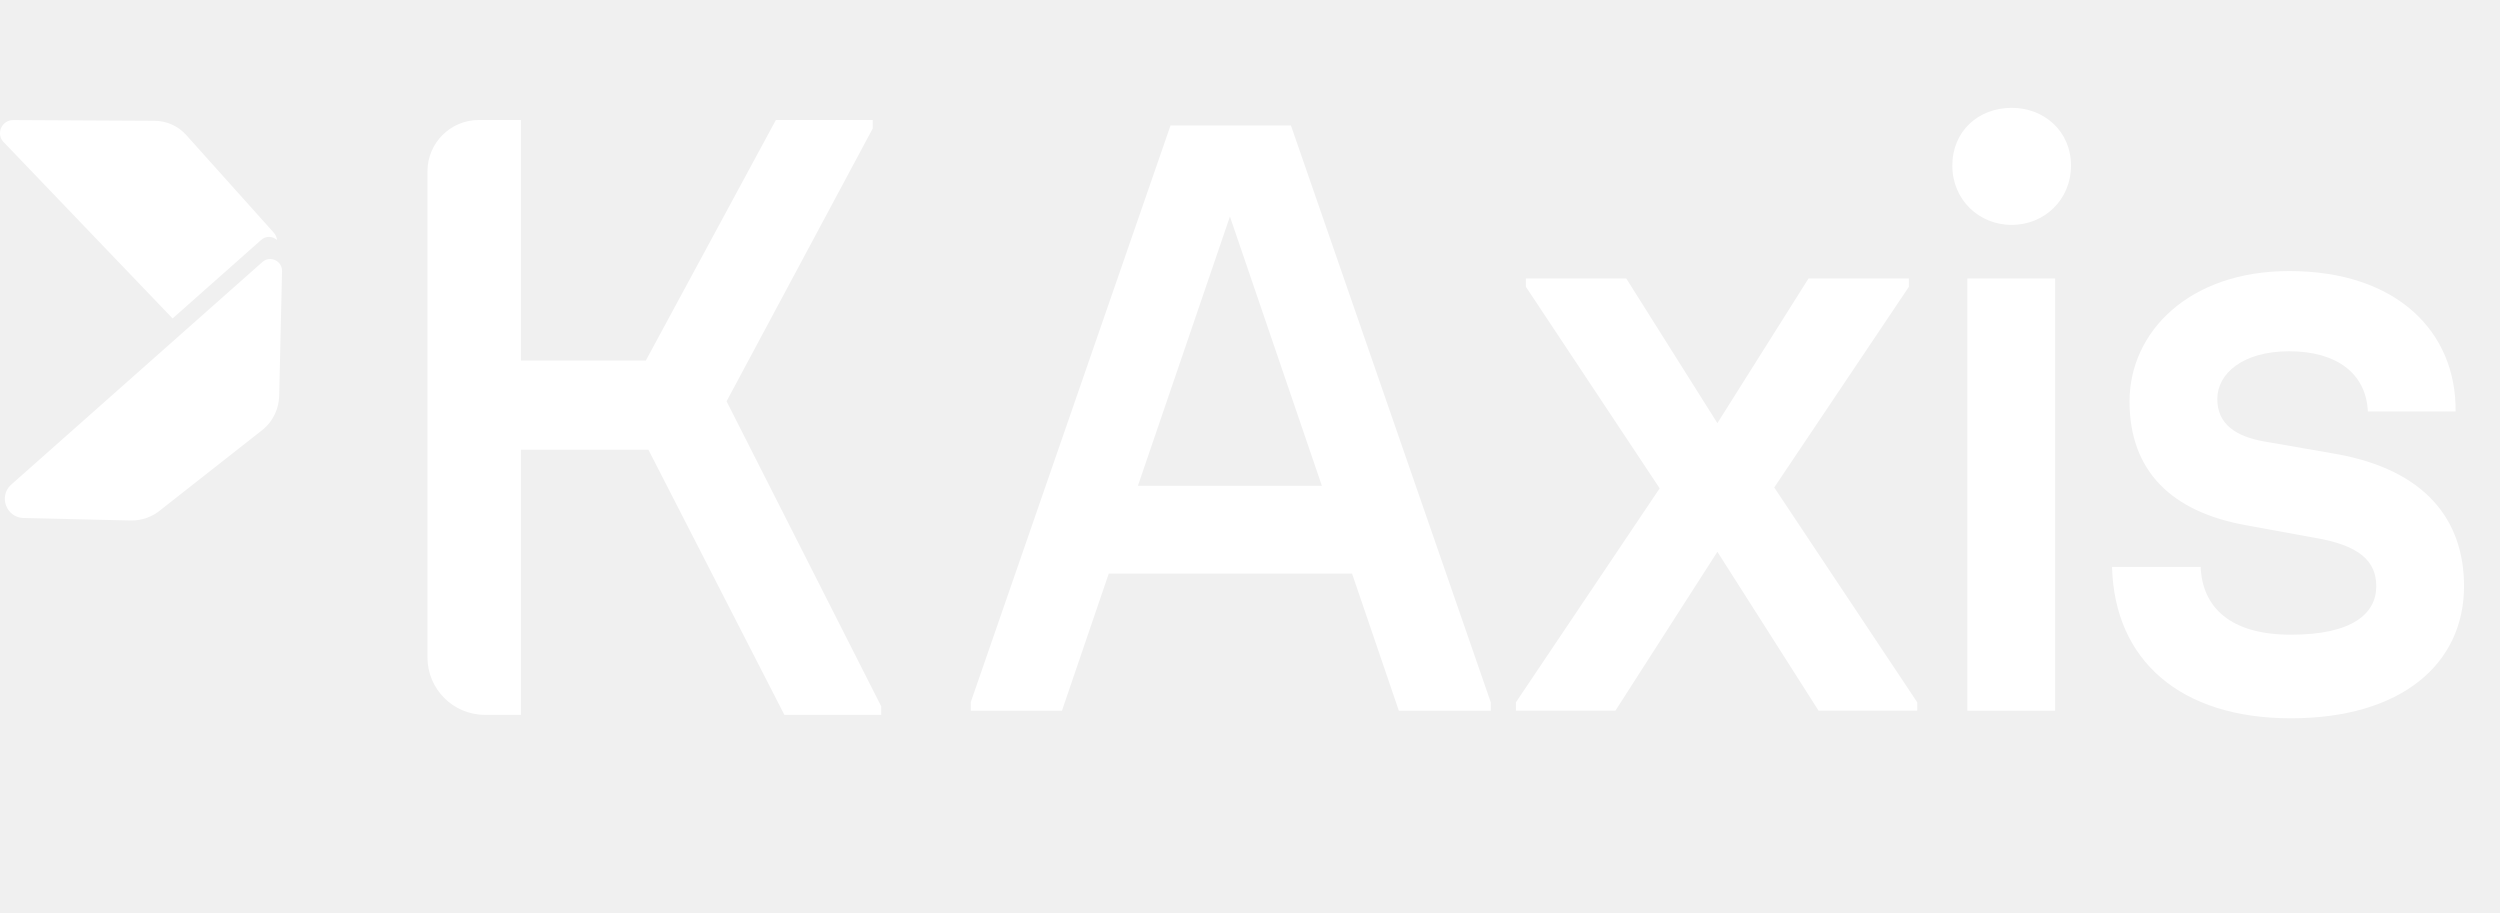
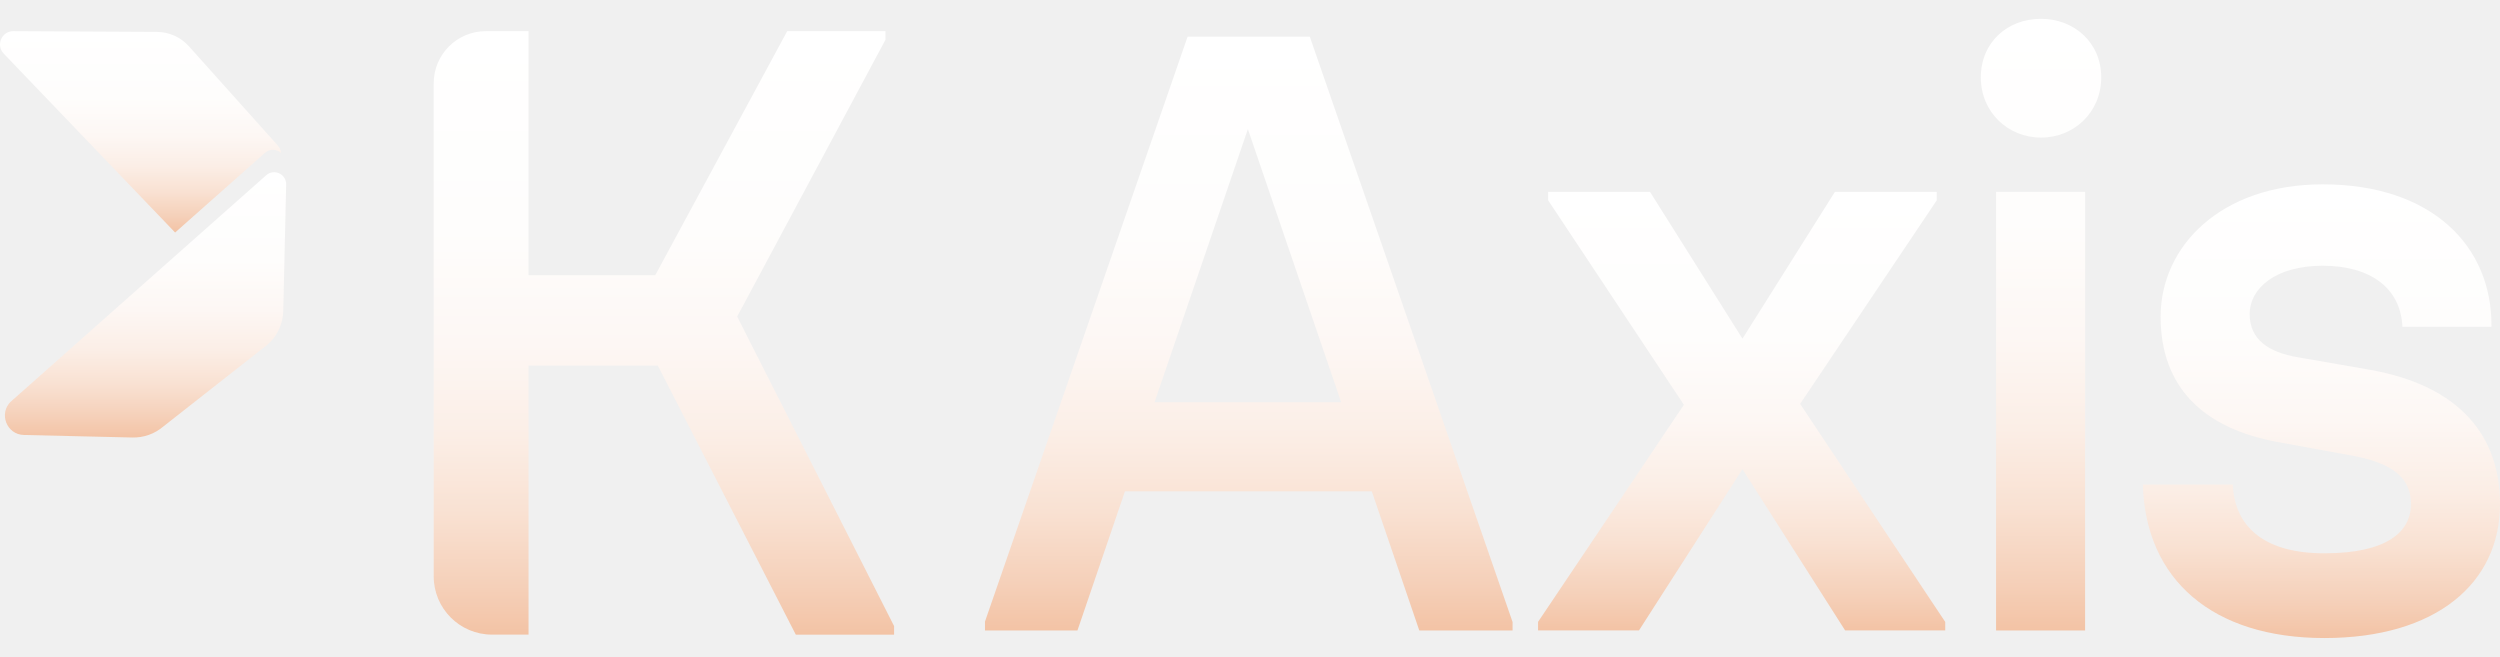
- <svg xmlns="http://www.w3.org/2000/svg" id="Capa_2" data-name="Capa 2" viewBox="0 0 341.26 124.52">
+ <svg xmlns="http://www.w3.org/2000/svg" xmlns:xlink="http://www.w3.org/1999/xlink" id="Capa_2" data-name="Capa 2" viewBox="0 -2.4 336.35 88.1" width="472" height="124">
+   <defs>
+     <linearGradient id="linear-gradient" x1="89.32" y1="1.66" x2="89.32" y2="82.86" gradientUnits="userSpaceOnUse">
+       <stop offset="0" stop-color="#fff" />
+       <stop offset=".33" stop-color="#fefdfc" />
+       <stop offset=".52" stop-color="#fdf7f4" />
+       <stop offset=".67" stop-color="#fbeee6" />
+       <stop offset=".8" stop-color="#f9e1d2" />
+       <stop offset=".92" stop-color="#f5d0b9" />
+       <stop offset="1" stop-color="#f3c3a5" />
+     </linearGradient>
+     <linearGradient id="linear-gradient-2" x1="168" y1="2.4" x2="168" y2="82.29" xlink:href="#linear-gradient" />
+     <linearGradient id="linear-gradient-3" x1="234.31" y1="23.28" x2="234.31" y2="82.29" xlink:href="#linear-gradient" />
+     <linearGradient id="linear-gradient-4" x1="274.6" y1="0" x2="274.6" y2="82.29" xlink:href="#linear-gradient" />
+     <linearGradient id="linear-gradient-5" x1="312.33" y1="22.26" x2="312.33" y2="83.32" xlink:href="#linear-gradient" />
+     <linearGradient id="linear-gradient-6" x1="19.58" y1="20.63" x2="19.58" y2="56.34" xlink:href="#linear-gradient" />
+     <linearGradient id="linear-gradient-7" x1="18.91" y1="1.66" x2="18.91" y2="28.74" xlink:href="#linear-gradient" />
+   </defs>
  <g id="Capa_1-2" data-name="Capa 1">
    <g>
-       <path d="M88.51,61.39h-17.4v36.19h-4.91c-4.34,0-7.85-3.51-7.85-7.85V23.39c0-3.87,3.14-7.01,7.01-7.01h5.75v32.83h17.05l17.75-32.83h13.22v1.16l-19.95,37.24,21.11,41.64v1.16h-13.22l-18.56-36.19Z" fill="#fff" />
+       <path d="M88.51,46.66h-17.4v36.19h-4.91c-4.34,0-7.85-3.51-7.85-7.85V8.67c0-3.87,3.14-7.01,7.01-7.01h5.75v32.83h17.05L105.91,1.66h13.22v1.16l-19.95,37.24,21.11,41.64v1.16h-13.22l-18.56-36.19Z" fill="url(#linear-gradient)" />
      <g>
-         <path d="M132.5,95.88l27.28-78.75h16.44l27.28,78.75v1.14h-12.55l-6.39-18.72h-33.21l-6.39,18.72h-12.44v-1.14ZM180.44,66.31l-12.55-36.75-12.56,36.75h25.11Z" fill="#fff" />
-         <path d="M206.92,95.88l19.63-29.22-18.26-27.51v-1.14h13.7l12.44,19.75,12.44-19.75h13.7v1.14l-18.38,27.39,19.52,29.33v1.14h-13.47l-13.81-21.69-13.92,21.69h-13.58v-1.14Z" fill="#fff" />
-         <path d="M274.6,14.72c4.45,0,8.1,3.2,8.1,7.88s-3.65,8.1-8.1,8.1-8.1-3.42-8.1-8.1,3.54-7.88,8.1-7.88ZM268.55,38.01h11.98v59.01h-11.98v-59.01Z" fill="#fff" />
-         <path d="M288.3,77.39h12.1c.23,5.48,3.99,9.25,12.33,9.25s11.64-2.85,11.64-6.62c0-3.42-2.28-5.59-8.45-6.62l-9.36-1.71c-10.16-1.83-15.87-7.42-15.87-16.89s8.1-17.8,21.8-17.8c14.72,0,22.83,8.33,22.71,19.17h-11.98c-.23-5.25-4.34-8.22-10.73-8.22s-9.82,3.08-9.82,6.51,2.51,5.14,6.51,5.82l9.82,1.71c11.98,2.17,17.35,8.9,17.35,18.03,0,10.61-8.56,18.03-23.63,18.03s-24.08-7.88-24.42-20.66Z" fill="#fff" />
+         <path d="M132.5,81.15L159.78,2.4h16.44l27.28,78.75v1.14h-12.55l-6.39-18.72h-33.21l-6.39,18.72h-12.44v-1.14ZM180.44,51.59l-12.55-36.75-12.56,36.75h25.11Z" fill="url(#linear-gradient-2)" />
+         <path d="M206.92,81.15l19.63-29.22-18.26-27.51v-1.14h13.7l12.44,19.75,12.44-19.75h13.7v1.14l-18.38,27.39,19.52,29.33v1.14h-13.47l-13.81-21.69-13.92,21.69h-13.58v-1.14Z" fill="url(#linear-gradient-3)" />
+         <path d="M274.6,0c4.45,0,8.1,3.2,8.1,7.88s-3.65,8.1-8.1,8.1-8.1-3.42-8.1-8.1,3.54-7.88,8.1-7.88ZM268.55,23.28h11.98v59.01h-11.98V23.28Z" fill="url(#linear-gradient-4)" />
+         <path d="M288.3,62.66h12.1c.23,5.48,3.99,9.25,12.33,9.25s11.64-2.85,11.64-6.62c0-3.42-2.28-5.59-8.45-6.62l-9.36-1.71c-10.16-1.83-15.87-7.42-15.87-16.89s8.1-17.8,21.8-17.8c14.72,0,22.83,8.33,22.71,19.17h-11.98c-.23-5.25-4.34-8.22-10.73-8.22s-9.82,3.08-9.82,6.5,2.51,5.14,6.51,5.82l9.82,1.71c11.98,2.17,17.35,8.9,17.35,18.03,0,10.62-8.56,18.03-23.63,18.03s-24.08-7.88-24.42-20.66Z" fill="url(#linear-gradient-5)" />
      </g>
      <g>
-         <path d="M1.5,66.18l34.29-30.39c1.05-.97,2.74-.2,2.71,1.22l-.39,17.02c-.04,1.75-.82,3.41-2.15,4.55l-13.95,10.96c-1.17,1.01-2.67,1.55-4.21,1.51l-14.58-.34c-2.35-.05-3.44-2.94-1.72-4.54Z" fill="#fff" />
-         <path d="M.5,19.4l23.06,24.07,12.07-10.7c.67-.62,1.61-.53,2.19,0-.04-.37-.19-.72-.44-1l-11.96-13.34c-1.1-1.23-2.67-1.93-4.31-1.94l-19.31-.1c-1.58,0-2.39,1.88-1.3,3.02Z" fill="#fff" />
+         <path d="M1.5,51.46l34.29-30.39c1.05-.97,2.74-.2,2.71,1.22l-.39,17.02c-.04,1.75-.82,3.41-2.15,4.55l-13.95,10.96c-1.17,1.01-2.67,1.55-4.21,1.51l-14.58-.34c-2.35-.05-3.44-2.94-1.72-4.54Z" fill="url(#linear-gradient-6)" />
+         <path d="M.5,4.68l23.06,24.07,12.07-10.7c.67-.62,1.61-.53,2.19,0-.04-.37-.19-.72-.44-1L25.42,3.7c-1.1-1.23-2.67-1.93-4.31-1.94l-19.31-.1c-1.58,0-2.39,1.88-1.3,3.02Z" fill="url(#linear-gradient-7)" />
      </g>
    </g>
  </g>
</svg>
